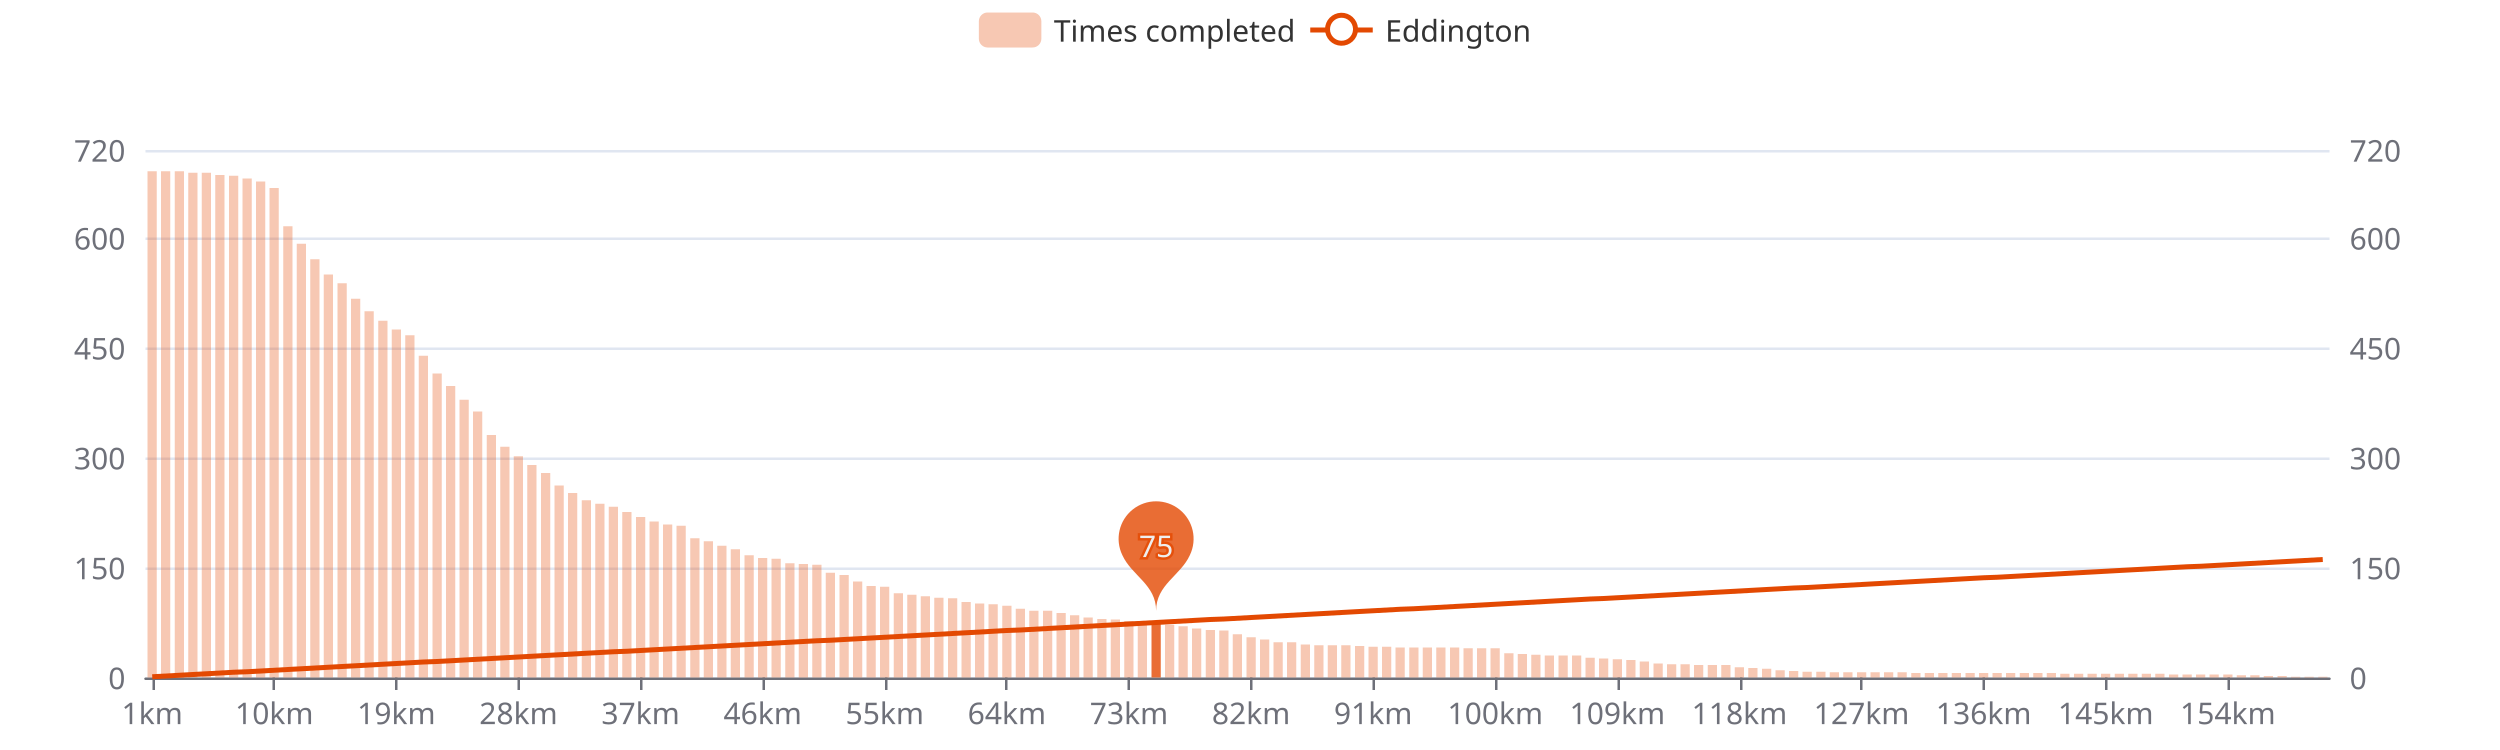
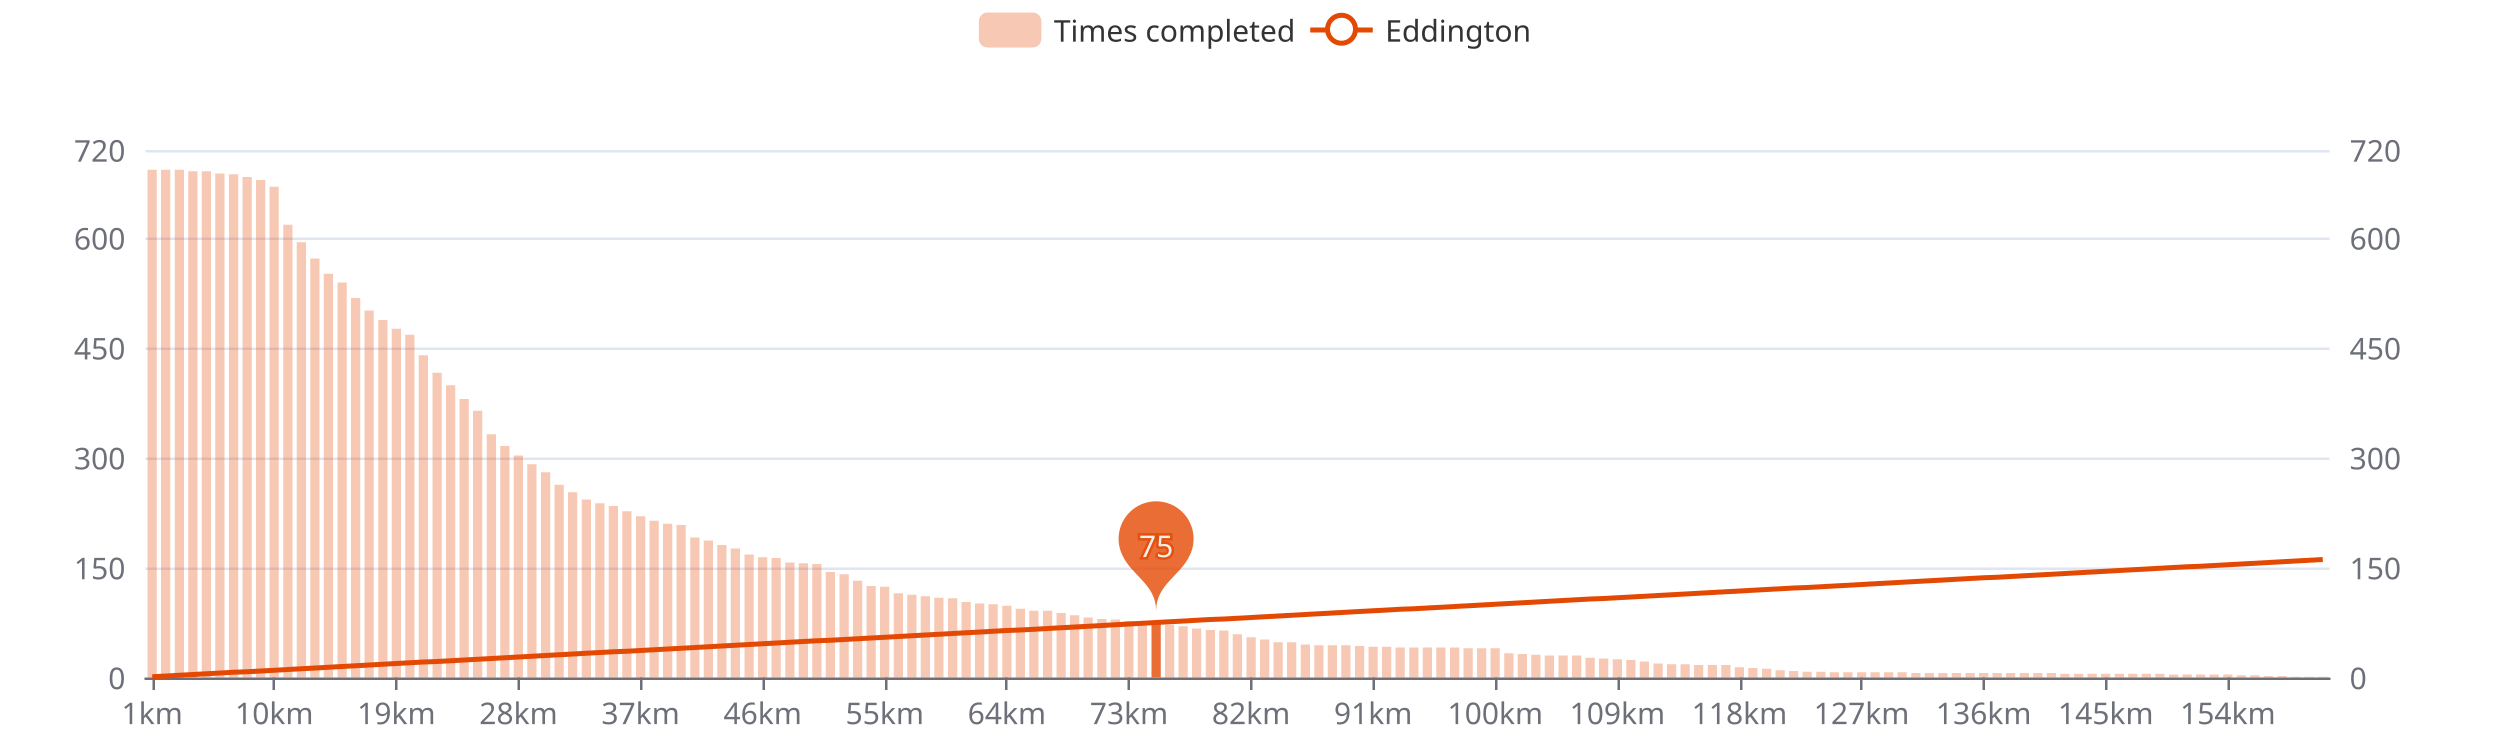
<svg xmlns="http://www.w3.org/2000/svg" width="1000" height="300" version="1.1" baseProfile="full" viewBox="0 0 1000 300">
  <rect width="1000" height="300" x="0" y="0" id="0" fill="#ffffff" />
  <path d="M58.2 271.5L931.8 271.5" fill="none" stroke="#E0E6F1" />
  <path d="M58.2 227.5L931.8 227.5" fill="none" stroke="#E0E6F1" />
  <path d="M58.2 183.5L931.8 183.5" fill="none" stroke="#E0E6F1" />
  <path d="M58.2 139.5L931.8 139.5" fill="none" stroke="#E0E6F1" />
  <path d="M58.2 95.5L931.8 95.5" fill="none" stroke="#E0E6F1" />
  <path d="M58.2 60.5L931.8 60.5" fill="none" stroke="#E0E6F1" />
  <path d="M58.2 271.5L931.8 271.5" fill="none" stroke="#6E7079" stroke-linecap="round" />
  <path d="M61.5 271L61.5 276" fill="none" stroke="#6E7079" />
  <path d="M109.5 271L109.5 276" fill="none" stroke="#6E7079" />
  <path d="M158.5 271L158.5 276" fill="none" stroke="#6E7079" />
  <path d="M207.5 271L207.5 276" fill="none" stroke="#6E7079" />
  <path d="M256.5 271L256.5 276" fill="none" stroke="#6E7079" />
  <path d="M305.5 271L305.5 276" fill="none" stroke="#6E7079" />
  <path d="M354.5 271L354.5 276" fill="none" stroke="#6E7079" />
  <path d="M402.5 271L402.5 276" fill="none" stroke="#6E7079" />
  <path d="M451.5 271L451.5 276" fill="none" stroke="#6E7079" />
  <path d="M500.5 271L500.5 276" fill="none" stroke="#6E7079" />
  <path d="M549.5 271L549.5 276" fill="none" stroke="#6E7079" />
  <path d="M598.5 271L598.5 276" fill="none" stroke="#6E7079" />
  <path d="M647.5 271L647.5 276" fill="none" stroke="#6E7079" />
  <path d="M696.5 271L696.5 276" fill="none" stroke="#6E7079" />
  <path d="M744.5 271L744.5 276" fill="none" stroke="#6E7079" />
  <path d="M793.5 271L793.5 276" fill="none" stroke="#6E7079" />
  <path d="M842.5 271L842.5 276" fill="none" stroke="#6E7079" />
  <path d="M891.5 271L891.5 276" fill="none" stroke="#6E7079" />
  <text dominant-baseline="central" text-anchor="end" style="font-size:12px;font-family:sans-serif;" transform="translate(50.16 271)" fill="#6E7079">0</text>
  <text dominant-baseline="central" text-anchor="end" style="font-size:12px;font-family:sans-serif;" transform="translate(50.16 227.0417)" fill="#6E7079">150</text>
  <text dominant-baseline="central" text-anchor="end" style="font-size:12px;font-family:sans-serif;" transform="translate(50.16 183.0833)" fill="#6E7079">300</text>
  <text dominant-baseline="central" text-anchor="end" style="font-size:12px;font-family:sans-serif;" transform="translate(50.16 139.125)" fill="#6E7079">450</text>
  <text dominant-baseline="central" text-anchor="end" style="font-size:12px;font-family:sans-serif;" transform="translate(50.16 95.1667)" fill="#6E7079">600</text>
  <text dominant-baseline="central" text-anchor="end" style="font-size:12px;font-family:sans-serif;" transform="translate(50.16 60)" fill="#6E7079">720</text>
  <text dominant-baseline="central" text-anchor="start" style="font-size:12px;font-family:sans-serif;" transform="translate(939.84 271)" fill="#6E7079">0</text>
  <text dominant-baseline="central" text-anchor="start" style="font-size:12px;font-family:sans-serif;" transform="translate(939.84 227.0417)" fill="#6E7079">150</text>
  <text dominant-baseline="central" text-anchor="start" style="font-size:12px;font-family:sans-serif;" transform="translate(939.84 183.0833)" fill="#6E7079">300</text>
  <text dominant-baseline="central" text-anchor="start" style="font-size:12px;font-family:sans-serif;" transform="translate(939.84 139.125)" fill="#6E7079">450</text>
  <text dominant-baseline="central" text-anchor="start" style="font-size:12px;font-family:sans-serif;" transform="translate(939.84 95.1667)" fill="#6E7079">600</text>
  <text dominant-baseline="central" text-anchor="start" style="font-size:12px;font-family:sans-serif;" transform="translate(939.84 60)" fill="#6E7079">720</text>
  <text dominant-baseline="central" text-anchor="middle" style="font-size:12px;font-family:sans-serif;" y="6" transform="translate(60.8733 279)" fill="#6E7079">1km</text>
  <text dominant-baseline="central" text-anchor="middle" style="font-size:12px;font-family:sans-serif;" y="6" transform="translate(109.7125 279)" fill="#6E7079">10km</text>
  <text dominant-baseline="central" text-anchor="middle" style="font-size:12px;font-family:sans-serif;" y="6" transform="translate(158.5518 279)" fill="#6E7079">19km</text>
  <text dominant-baseline="central" text-anchor="middle" style="font-size:12px;font-family:sans-serif;" y="6" transform="translate(207.3911 279)" fill="#6E7079">28km</text>
  <text dominant-baseline="central" text-anchor="middle" style="font-size:12px;font-family:sans-serif;" y="6" transform="translate(256.2303 279)" fill="#6E7079">37km</text>
  <text dominant-baseline="central" text-anchor="middle" style="font-size:12px;font-family:sans-serif;" y="6" transform="translate(305.0696 279)" fill="#6E7079">46km</text>
  <text dominant-baseline="central" text-anchor="middle" style="font-size:12px;font-family:sans-serif;" y="6" transform="translate(353.9088 279)" fill="#6E7079">55km</text>
  <text dominant-baseline="central" text-anchor="middle" style="font-size:12px;font-family:sans-serif;" y="6" transform="translate(402.7481 279)" fill="#6E7079">64km</text>
  <text dominant-baseline="central" text-anchor="middle" style="font-size:12px;font-family:sans-serif;" y="6" transform="translate(451.5873 279)" fill="#6E7079">73km</text>
  <text dominant-baseline="central" text-anchor="middle" style="font-size:12px;font-family:sans-serif;" y="6" transform="translate(500.4266 279)" fill="#6E7079">82km</text>
  <text dominant-baseline="central" text-anchor="middle" style="font-size:12px;font-family:sans-serif;" y="6" transform="translate(549.2658 279)" fill="#6E7079">91km</text>
  <text dominant-baseline="central" text-anchor="middle" style="font-size:12px;font-family:sans-serif;" y="6" transform="translate(598.1051 279)" fill="#6E7079">100km</text>
  <text dominant-baseline="central" text-anchor="middle" style="font-size:12px;font-family:sans-serif;" y="6" transform="translate(646.9443 279)" fill="#6E7079">109km</text>
  <text dominant-baseline="central" text-anchor="middle" style="font-size:12px;font-family:sans-serif;" y="6" transform="translate(695.7836 279)" fill="#6E7079">118km</text>
  <text dominant-baseline="central" text-anchor="middle" style="font-size:12px;font-family:sans-serif;" y="6" transform="translate(744.6229 279)" fill="#6E7079">127km</text>
  <text dominant-baseline="central" text-anchor="middle" style="font-size:12px;font-family:sans-serif;" y="6" transform="translate(793.4621 279)" fill="#6E7079">136km</text>
  <text dominant-baseline="central" text-anchor="middle" style="font-size:12px;font-family:sans-serif;" y="6" transform="translate(842.3014 279)" fill="#6E7079">145km</text>
  <text dominant-baseline="central" text-anchor="middle" style="font-size:12px;font-family:sans-serif;" y="6" transform="translate(891.1406 279)" fill="#6E7079">154km</text>
-   <path d="M59 271l3.7 0l0 -202.5l-3.7 0Z" fill="rgb(227,73,2)" fill-opacity="0.3" />
-   <path d="M64.4 271l3.7 0l0 -202.5l-3.7 0Z" fill="rgb(227,73,2)" fill-opacity="0.3" />
-   <path d="M69.9 271l3.7 0l0 -202.5l-3.7 0Z" fill="rgb(227,73,2)" fill-opacity="0.3" />
-   <path d="M75.3 271l3.7 0l0 -201.9l-3.7 0Z" fill="rgb(227,73,2)" fill-opacity="0.3" />
-   <path d="M80.7 271l3.7 0l0 -201.9l-3.7 0Z" fill="rgb(227,73,2)" fill-opacity="0.3" />
-   <path d="M86.1 271l3.7 0l0 -201l-3.7 0Z" fill="rgb(227,73,2)" fill-opacity="0.3" />
-   <path d="M91.6 271l3.7 0l0 -200.7l-3.7 0Z" fill="rgb(227,73,2)" fill-opacity="0.3" />
-   <path d="M97 271l3.7 0l0 -199.6l-3.7 0Z" fill="rgb(227,73,2)" fill-opacity="0.3" />
-   <path d="M102.4 271l3.7 0l0 -198.4l-3.7 0Z" fill="rgb(227,73,2)" fill-opacity="0.3" />
-   <path d="M107.8 271l3.7 0l0 -195.8l-3.7 0Z" fill="rgb(227,73,2)" fill-opacity="0.3" />
-   <path d="M113.3 271l3.7 0l0 -180.5l-3.7 0Z" fill="rgb(227,73,2)" fill-opacity="0.3" />
-   <path d="M118.7 271l3.7 0l0 -173.5l-3.7 0Z" fill="rgb(227,73,2)" fill-opacity="0.3" />
-   <path d="M124.1 271l3.7 0l0 -167.3l-3.7 0Z" fill="rgb(227,73,2)" fill-opacity="0.3" />
-   <path d="M129.5 271l3.7 0l0 -161.2l-3.7 0Z" fill="rgb(227,73,2)" fill-opacity="0.3" />
-   <path d="M135 271l3.7 0l0 -157.7l-3.7 0Z" fill="rgb(227,73,2)" fill-opacity="0.3" />
-   <path d="M140.4 271l3.7 0l0 -151.5l-3.7 0Z" fill="rgb(227,73,2)" fill-opacity="0.3" />
-   <path d="M145.8 271l3.7 0l0 -146.5l-3.7 0Z" fill="rgb(227,73,2)" fill-opacity="0.3" />
-   <path d="M151.3 271l3.7 0l0 -142.7l-3.7 0Z" fill="rgb(227,73,2)" fill-opacity="0.3" />
-   <path d="M156.7 271l3.7 0l0 -139.2l-3.7 0Z" fill="rgb(227,73,2)" fill-opacity="0.3" />
-   <path d="M162.1 271l3.7 0l0 -136.9l-3.7 0Z" fill="rgb(227,73,2)" fill-opacity="0.3" />
-   <path d="M167.5 271l3.7 0l0 -128.7l-3.7 0Z" fill="rgb(227,73,2)" fill-opacity="0.3" />
-   <path d="M173 271l3.7 0l0 -121.6l-3.7 0Z" fill="rgb(227,73,2)" fill-opacity="0.3" />
-   <path d="M178.4 271l3.7 0l0 -116.6l-3.7 0Z" fill="rgb(227,73,2)" fill-opacity="0.3" />
-   <path d="M183.8 271l3.7 0l0 -111.1l-3.7 0Z" fill="rgb(227,73,2)" fill-opacity="0.3" />
-   <path d="M189.2 271l3.7 0l0 -106.4l-3.7 0Z" fill="rgb(227,73,2)" fill-opacity="0.3" />
-   <path d="M194.7 271l3.7 0l0 -97l-3.7 0Z" fill="rgb(227,73,2)" fill-opacity="0.3" />
-   <path d="M200.1 271l3.7 0l0 -92.3l-3.7 0Z" fill="rgb(227,73,2)" fill-opacity="0.3" />
-   <path d="M205.5 271l3.7 0l0 -88.5l-3.7 0Z" fill="rgb(227,73,2)" fill-opacity="0.3" />
-   <path d="M210.9 271l3.7 0l0 -85l-3.7 0Z" fill="rgb(227,73,2)" fill-opacity="0.3" />
-   <path d="M216.4 271l3.7 0l0 -81.8l-3.7 0Z" fill="rgb(227,73,2)" fill-opacity="0.3" />
-   <path d="M221.8 271l3.7 0l0 -76.8l-3.7 0Z" fill="rgb(227,73,2)" fill-opacity="0.3" />
-   <path d="M227.2 271l3.7 0l0 -73.8l-3.7 0Z" fill="rgb(227,73,2)" fill-opacity="0.3" />
-   <path d="M232.7 271l3.7 0l0 -70.9l-3.7 0Z" fill="rgb(227,73,2)" fill-opacity="0.3" />
-   <path d="M238.1 271l3.7 0l0 -69.5l-3.7 0Z" fill="rgb(227,73,2)" fill-opacity="0.3" />
-   <path d="M243.5 271l3.7 0l0 -68.3l-3.7 0Z" fill="rgb(227,73,2)" fill-opacity="0.3" />
-   <path d="M248.9 271l3.7 0l0 -66.2l-3.7 0Z" fill="rgb(227,73,2)" fill-opacity="0.3" />
-   <path d="M254.4 271l3.7 0l0 -64.2l-3.7 0Z" fill="rgb(227,73,2)" fill-opacity="0.3" />
-   <path d="M259.8 271l3.7 0l0 -62.4l-3.7 0Z" fill="rgb(227,73,2)" fill-opacity="0.3" />
-   <path d="M265.2 271l3.7 0l0 -61.2l-3.7 0Z" fill="rgb(227,73,2)" fill-opacity="0.3" />
-   <path d="M270.6 271l3.7 0l0 -60.7l-3.7 0Z" fill="rgb(227,73,2)" fill-opacity="0.3" />
-   <path d="M276.1 271l3.7 0l0 -55.7l-3.7 0Z" fill="rgb(227,73,2)" fill-opacity="0.3" />
-   <path d="M281.5 271l3.7 0l0 -54.5l-3.7 0Z" fill="rgb(227,73,2)" fill-opacity="0.3" />
-   <path d="M286.9 271l3.7 0l0 -52.7l-3.7 0Z" fill="rgb(227,73,2)" fill-opacity="0.3" />
-   <path d="M292.3 271l3.7 0l0 -51.3l-3.7 0Z" fill="rgb(227,73,2)" fill-opacity="0.3" />
-   <path d="M297.8 271l3.7 0l0 -48.9l-3.7 0Z" fill="rgb(227,73,2)" fill-opacity="0.3" />
-   <path d="M303.2 271l3.7 0l0 -47.8l-3.7 0Z" fill="rgb(227,73,2)" fill-opacity="0.3" />
-   <path d="M308.6 271l3.7 0l0 -47.5l-3.7 0Z" fill="rgb(227,73,2)" fill-opacity="0.3" />
-   <path d="M314.1 271l3.7 0l0 -45.7l-3.7 0Z" fill="rgb(227,73,2)" fill-opacity="0.3" />
-   <path d="M319.5 271l3.7 0l0 -45.4l-3.7 0Z" fill="rgb(227,73,2)" fill-opacity="0.3" />
-   <path d="M324.9 271l3.7 0l0 -45.1l-3.7 0Z" fill="rgb(227,73,2)" fill-opacity="0.3" />
-   <path d="M330.3 271l3.7 0l0 -41.9l-3.7 0Z" fill="rgb(227,73,2)" fill-opacity="0.3" />
-   <path d="M335.8 271l3.7 0l0 -41l-3.7 0Z" fill="rgb(227,73,2)" fill-opacity="0.3" />
-   <path d="M341.2 271l3.7 0l0 -38.4l-3.7 0Z" fill="rgb(227,73,2)" fill-opacity="0.3" />
+   <path d="M59 271l3.7 0l0 -203.1l-3.7 0Z" fill="rgb(227,73,2)" fill-opacity="0.3" />
+   <path d="M64.4 271l3.7 0l0 -203.1l-3.7 0Z" fill="rgb(227,73,2)" fill-opacity="0.3" />
+   <path d="M69.9 271l3.7 0l0 -203.1l-3.7 0Z" fill="rgb(227,73,2)" fill-opacity="0.3" />
+   <path d="M75.3 271l3.7 0l0 -202.5l-3.7 0Z" fill="rgb(227,73,2)" fill-opacity="0.3" />
+   <path d="M80.7 271l3.7 0l0 -202.5l-3.7 0Z" fill="rgb(227,73,2)" fill-opacity="0.3" />
+   <path d="M86.1 271l3.7 0l0 -201.6l-3.7 0Z" fill="rgb(227,73,2)" fill-opacity="0.3" />
+   <path d="M91.6 271l3.7 0l0 -201.3l-3.7 0Z" fill="rgb(227,73,2)" fill-opacity="0.3" />
+   <path d="M97 271l3.7 0l0 -200.2l-3.7 0Z" fill="rgb(227,73,2)" fill-opacity="0.3" />
+   <path d="M102.4 271l3.7 0l0 -199l-3.7 0Z" fill="rgb(227,73,2)" fill-opacity="0.3" />
+   <path d="M107.8 271l3.7 0l0 -196.3l-3.7 0Z" fill="rgb(227,73,2)" fill-opacity="0.3" />
+   <path d="M113.3 271l3.7 0l0 -181.1l-3.7 0Z" fill="rgb(227,73,2)" fill-opacity="0.3" />
+   <path d="M118.7 271l3.7 0l0 -174.1l-3.7 0Z" fill="rgb(227,73,2)" fill-opacity="0.3" />
+   <path d="M124.1 271l3.7 0l0 -167.6l-3.7 0Z" fill="rgb(227,73,2)" fill-opacity="0.3" />
+   <path d="M129.5 271l3.7 0l0 -161.5l-3.7 0Z" fill="rgb(227,73,2)" fill-opacity="0.3" />
+   <path d="M135 271l3.7 0l0 -158l-3.7 0Z" fill="rgb(227,73,2)" fill-opacity="0.3" />
+   <path d="M140.4 271l3.7 0l0 -151.8l-3.7 0Z" fill="rgb(227,73,2)" fill-opacity="0.3" />
+   <path d="M145.8 271l3.7 0l0 -146.8l-3.7 0Z" fill="rgb(227,73,2)" fill-opacity="0.3" />
+   <path d="M151.3 271l3.7 0l0 -143l-3.7 0Z" fill="rgb(227,73,2)" fill-opacity="0.3" />
+   <path d="M156.7 271l3.7 0l0 -139.5l-3.7 0Z" fill="rgb(227,73,2)" fill-opacity="0.3" />
+   <path d="M162.1 271l3.7 0l0 -137.1l-3.7 0Z" fill="rgb(227,73,2)" fill-opacity="0.3" />
+   <path d="M167.5 271l3.7 0l0 -128.9l-3.7 0Z" fill="rgb(227,73,2)" fill-opacity="0.3" />
+   <path d="M173 271l3.7 0l0 -121.9l-3.7 0Z" fill="rgb(227,73,2)" fill-opacity="0.3" />
+   <path d="M178.4 271l3.7 0l0 -116.9l-3.7 0Z" fill="rgb(227,73,2)" fill-opacity="0.3" />
+   <path d="M183.8 271l3.7 0l0 -111.4l-3.7 0Z" fill="rgb(227,73,2)" fill-opacity="0.3" />
+   <path d="M189.2 271l3.7 0l0 -106.7l-3.7 0Z" fill="rgb(227,73,2)" fill-opacity="0.3" />
+   <path d="M194.7 271l3.7 0l0 -97.3l-3.7 0Z" fill="rgb(227,73,2)" fill-opacity="0.3" />
+   <path d="M200.1 271l3.7 0l0 -92.6l-3.7 0Z" fill="rgb(227,73,2)" fill-opacity="0.3" />
+   <path d="M205.5 271l3.7 0l0 -88.8l-3.7 0Z" fill="rgb(227,73,2)" fill-opacity="0.3" />
+   <path d="M210.9 271l3.7 0l0 -85.3l-3.7 0Z" fill="rgb(227,73,2)" fill-opacity="0.3" />
+   <path d="M216.4 271l3.7 0l0 -82.1l-3.7 0Z" fill="rgb(227,73,2)" fill-opacity="0.3" />
+   <path d="M221.8 271l3.7 0l0 -77.1l-3.7 0Z" fill="rgb(227,73,2)" fill-opacity="0.3" />
+   <path d="M227.2 271l3.7 0l0 -74.1l-3.7 0Z" fill="rgb(227,73,2)" fill-opacity="0.3" />
+   <path d="M232.7 271l3.7 0l0 -71.2l-3.7 0Z" fill="rgb(227,73,2)" fill-opacity="0.3" />
+   <path d="M238.1 271l3.7 0l0 -69.7l-3.7 0Z" fill="rgb(227,73,2)" fill-opacity="0.3" />
+   <path d="M243.5 271l3.7 0l0 -68.6l-3.7 0Z" fill="rgb(227,73,2)" fill-opacity="0.3" />
+   <path d="M248.9 271l3.7 0l0 -66.5l-3.7 0Z" fill="rgb(227,73,2)" fill-opacity="0.3" />
+   <path d="M254.4 271l3.7 0l0 -64.5l-3.7 0Z" fill="rgb(227,73,2)" fill-opacity="0.3" />
+   <path d="M259.8 271l3.7 0l0 -62.7l-3.7 0Z" fill="rgb(227,73,2)" fill-opacity="0.3" />
+   <path d="M265.2 271l3.7 0l0 -61.5l-3.7 0Z" fill="rgb(227,73,2)" fill-opacity="0.3" />
+   <path d="M270.6 271l3.7 0l0 -61l-3.7 0Z" fill="rgb(227,73,2)" fill-opacity="0.3" />
+   <path d="M276.1 271l3.7 0l0 -56l-3.7 0Z" fill="rgb(227,73,2)" fill-opacity="0.3" />
+   <path d="M281.5 271l3.7 0l0 -54.8l-3.7 0Z" fill="rgb(227,73,2)" fill-opacity="0.3" />
+   <path d="M286.9 271l3.7 0l0 -53l-3.7 0Z" fill="rgb(227,73,2)" fill-opacity="0.3" />
+   <path d="M292.3 271l3.7 0l0 -51.6l-3.7 0Z" fill="rgb(227,73,2)" fill-opacity="0.3" />
+   <path d="M297.8 271l3.7 0l0 -49.2l-3.7 0Z" fill="rgb(227,73,2)" fill-opacity="0.3" />
+   <path d="M303.2 271l3.7 0l0 -48.1l-3.7 0Z" fill="rgb(227,73,2)" fill-opacity="0.3" />
+   <path d="M308.6 271l3.7 0l0 -47.8l-3.7 0Z" fill="rgb(227,73,2)" fill-opacity="0.3" />
+   <path d="M314.1 271l3.7 0l0 -46l-3.7 0Z" fill="rgb(227,73,2)" fill-opacity="0.3" />
+   <path d="M319.5 271l3.7 0l0 -45.7l-3.7 0Z" fill="rgb(227,73,2)" fill-opacity="0.3" />
+   <path d="M324.9 271l3.7 0l0 -45.4l-3.7 0Z" fill="rgb(227,73,2)" fill-opacity="0.3" />
+   <path d="M330.3 271l3.7 0l0 -42.2l-3.7 0Z" fill="rgb(227,73,2)" fill-opacity="0.3" />
+   <path d="M335.8 271l3.7 0l0 -41.3l-3.7 0Z" fill="rgb(227,73,2)" fill-opacity="0.3" />
+   <path d="M341.2 271l3.7 0l0 -38.7l-3.7 0Z" fill="rgb(227,73,2)" fill-opacity="0.3" />
  <path d="M346.6 271l3.7 0l0 -36.6l-3.7 0Z" fill="rgb(227,73,2)" fill-opacity="0.3" />
  <path d="M352 271l3.7 0l0 -36.3l-3.7 0Z" fill="rgb(227,73,2)" fill-opacity="0.3" />
  <path d="M357.5 271l3.7 0l0 -33.7l-3.7 0Z" fill="rgb(227,73,2)" fill-opacity="0.3" />
  <path d="M362.9 271l3.7 0l0 -33.1l-3.7 0Z" fill="rgb(227,73,2)" fill-opacity="0.3" />
  <path d="M368.3 271l3.7 0l0 -32.5l-3.7 0Z" fill="rgb(227,73,2)" fill-opacity="0.3" />
  <path d="M373.7 271l3.7 0l0 -31.9l-3.7 0Z" fill="rgb(227,73,2)" fill-opacity="0.3" />
  <path d="M379.2 271l3.7 0l0 -31.7l-3.7 0Z" fill="rgb(227,73,2)" fill-opacity="0.3" />
  <path d="M384.6 271l3.7 0l0 -30.2l-3.7 0Z" fill="rgb(227,73,2)" fill-opacity="0.3" />
  <path d="M390 271l3.7 0l0 -29.6l-3.7 0Z" fill="rgb(227,73,2)" fill-opacity="0.3" />
  <path d="M395.4 271l3.7 0l0 -29.3l-3.7 0Z" fill="rgb(227,73,2)" fill-opacity="0.3" />
  <path d="M400.9 271l3.7 0l0 -28.7l-3.7 0Z" fill="rgb(227,73,2)" fill-opacity="0.3" />
  <path d="M406.3 271l3.7 0l0 -27.5l-3.7 0Z" fill="rgb(227,73,2)" fill-opacity="0.3" />
  <path d="M411.7 271l3.7 0l0 -26.7l-3.7 0Z" fill="rgb(227,73,2)" fill-opacity="0.3" />
  <path d="M417.2 271l3.7 0l0 -26.7l-3.7 0Z" fill="rgb(227,73,2)" fill-opacity="0.3" />
  <path d="M422.6 271l3.7 0l0 -25.8l-3.7 0Z" fill="rgb(227,73,2)" fill-opacity="0.3" />
  <path d="M428 271l3.7 0l0 -24.9l-3.7 0Z" fill="rgb(227,73,2)" fill-opacity="0.3" />
  <path d="M433.4 271l3.7 0l0 -24l-3.7 0Z" fill="rgb(227,73,2)" fill-opacity="0.3" />
  <path d="M438.9 271l3.7 0l0 -23.4l-3.7 0Z" fill="rgb(227,73,2)" fill-opacity="0.3" />
  <path d="M444.3 271l3.7 0l0 -23.2l-3.7 0Z" fill="rgb(227,73,2)" fill-opacity="0.3" />
  <path d="M449.7 271l3.7 0l0 -22.6l-3.7 0Z" fill="rgb(227,73,2)" fill-opacity="0.3" />
  <path d="M455.1 271l3.7 0l0 -22.3l-3.7 0Z" fill="rgb(227,73,2)" fill-opacity="0.3" />
  <path d="M460.6 271l3.7 0l0 -22l-3.7 0Z" fill="rgb(227,73,2)" fill-opacity="0.8" />
  <path d="M466 271l3.7 0l0 -21.1l-3.7 0Z" fill="rgb(227,73,2)" fill-opacity="0.3" />
  <path d="M471.4 271l3.7 0l0 -20.5l-3.7 0Z" fill="rgb(227,73,2)" fill-opacity="0.3" />
  <path d="M476.8 271l3.7 0l0 -19.6l-3.7 0Z" fill="rgb(227,73,2)" fill-opacity="0.3" />
  <path d="M482.3 271l3.7 0l0 -19l-3.7 0Z" fill="rgb(227,73,2)" fill-opacity="0.3" />
  <path d="M487.7 271l3.7 0l0 -18.8l-3.7 0Z" fill="rgb(227,73,2)" fill-opacity="0.3" />
  <path d="M493.1 271l3.7 0l0 -17.3l-3.7 0Z" fill="rgb(227,73,2)" fill-opacity="0.3" />
  <path d="M498.6 271l3.7 0l0 -16.1l-3.7 0Z" fill="rgb(227,73,2)" fill-opacity="0.3" />
  <path d="M504 271l3.7 0l0 -15.2l-3.7 0Z" fill="rgb(227,73,2)" fill-opacity="0.3" />
  <path d="M509.4 271l3.7 0l0 -14.1l-3.7 0Z" fill="rgb(227,73,2)" fill-opacity="0.3" />
  <path d="M514.8 271l3.7 0l0 -14.1l-3.7 0Z" fill="rgb(227,73,2)" fill-opacity="0.3" />
  <path d="M520.3 271l3.7 0l0 -13.2l-3.7 0Z" fill="rgb(227,73,2)" fill-opacity="0.3" />
  <path d="M525.7 271l3.7 0l0 -12.9l-3.7 0Z" fill="rgb(227,73,2)" fill-opacity="0.3" />
  <path d="M531.1 271l3.7 0l0 -12.9l-3.7 0Z" fill="rgb(227,73,2)" fill-opacity="0.3" />
  <path d="M536.5 271l3.7 0l0 -12.9l-3.7 0Z" fill="rgb(227,73,2)" fill-opacity="0.3" />
  <path d="M542 271l3.7 0l0 -12.6l-3.7 0Z" fill="rgb(227,73,2)" fill-opacity="0.3" />
  <path d="M547.4 271l3.7 0l0 -12.3l-3.7 0Z" fill="rgb(227,73,2)" fill-opacity="0.3" />
  <path d="M552.8 271l3.7 0l0 -12.3l-3.7 0Z" fill="rgb(227,73,2)" fill-opacity="0.3" />
  <path d="M558.2 271l3.7 0l0 -12l-3.7 0Z" fill="rgb(227,73,2)" fill-opacity="0.3" />
  <path d="M563.7 271l3.7 0l0 -12l-3.7 0Z" fill="rgb(227,73,2)" fill-opacity="0.3" />
  <path d="M569.1 271l3.7 0l0 -12l-3.7 0Z" fill="rgb(227,73,2)" fill-opacity="0.3" />
  <path d="M574.5 271l3.7 0l0 -12l-3.7 0Z" fill="rgb(227,73,2)" fill-opacity="0.3" />
  <path d="M580 271l3.7 0l0 -12l-3.7 0Z" fill="rgb(227,73,2)" fill-opacity="0.3" />
  <path d="M585.4 271l3.7 0l0 -11.7l-3.7 0Z" fill="rgb(227,73,2)" fill-opacity="0.3" />
  <path d="M590.8 271l3.7 0l0 -11.7l-3.7 0Z" fill="rgb(227,73,2)" fill-opacity="0.3" />
  <path d="M596.2 271l3.7 0l0 -11.7l-3.7 0Z" fill="rgb(227,73,2)" fill-opacity="0.3" />
  <path d="M601.7 271l3.7 0l0 -9.7l-3.7 0Z" fill="rgb(227,73,2)" fill-opacity="0.3" />
  <path d="M607.1 271l3.7 0l0 -9.4l-3.7 0Z" fill="rgb(227,73,2)" fill-opacity="0.3" />
  <path d="M612.5 271l3.7 0l0 -9.1l-3.7 0Z" fill="rgb(227,73,2)" fill-opacity="0.3" />
  <path d="M617.9 271l3.7 0l0 -8.8l-3.7 0Z" fill="rgb(227,73,2)" fill-opacity="0.3" />
  <path d="M623.4 271l3.7 0l0 -8.8l-3.7 0Z" fill="rgb(227,73,2)" fill-opacity="0.3" />
  <path d="M628.8 271l3.7 0l0 -8.8l-3.7 0Z" fill="rgb(227,73,2)" fill-opacity="0.3" />
  <path d="M634.2 271l3.7 0l0 -7.9l-3.7 0Z" fill="rgb(227,73,2)" fill-opacity="0.3" />
  <path d="M639.6 271l3.7 0l0 -7.6l-3.7 0Z" fill="rgb(227,73,2)" fill-opacity="0.3" />
  <path d="M645.1 271l3.7 0l0 -7.3l-3.7 0Z" fill="rgb(227,73,2)" fill-opacity="0.3" />
  <path d="M650.5 271l3.7 0l0 -7l-3.7 0Z" fill="rgb(227,73,2)" fill-opacity="0.3" />
  <path d="M655.9 271l3.7 0l0 -6.4l-3.7 0Z" fill="rgb(227,73,2)" fill-opacity="0.3" />
  <path d="M661.4 271l3.7 0l0 -5.6l-3.7 0Z" fill="rgb(227,73,2)" fill-opacity="0.3" />
  <path d="M666.8 271l3.7 0l0 -5.3l-3.7 0Z" fill="rgb(227,73,2)" fill-opacity="0.3" />
  <path d="M672.2 271l3.7 0l0 -5.3l-3.7 0Z" fill="rgb(227,73,2)" fill-opacity="0.3" />
  <path d="M677.6 271l3.7 0l0 -5l-3.7 0Z" fill="rgb(227,73,2)" fill-opacity="0.3" />
  <path d="M683.1 271l3.7 0l0 -5l-3.7 0Z" fill="rgb(227,73,2)" fill-opacity="0.3" />
  <path d="M688.5 271l3.7 0l0 -5l-3.7 0Z" fill="rgb(227,73,2)" fill-opacity="0.3" />
  <path d="M693.9 271l3.7 0l0 -4.1l-3.7 0Z" fill="rgb(227,73,2)" fill-opacity="0.3" />
  <path d="M699.3 271l3.7 0l0 -3.8l-3.7 0Z" fill="rgb(227,73,2)" fill-opacity="0.3" />
  <path d="M704.8 271l3.7 0l0 -3.5l-3.7 0Z" fill="rgb(227,73,2)" fill-opacity="0.3" />
  <path d="M710.2 271l3.7 0l0 -2.9l-3.7 0Z" fill="rgb(227,73,2)" fill-opacity="0.3" />
  <path d="M715.6 271l3.7 0l0 -2.6l-3.7 0Z" fill="rgb(227,73,2)" fill-opacity="0.3" />
  <path d="M721 271l3.7 0l0 -2.3l-3.7 0Z" fill="rgb(227,73,2)" fill-opacity="0.3" />
  <path d="M726.5 271l3.7 0l0 -2.3l-3.7 0Z" fill="rgb(227,73,2)" fill-opacity="0.3" />
  <path d="M731.9 271l3.7 0l0 -2.1l-3.7 0Z" fill="rgb(227,73,2)" fill-opacity="0.3" />
  <path d="M737.3 271l3.7 0l0 -2.1l-3.7 0Z" fill="rgb(227,73,2)" fill-opacity="0.3" />
  <path d="M742.8 271l3.7 0l0 -2.1l-3.7 0Z" fill="rgb(227,73,2)" fill-opacity="0.3" />
  <path d="M748.2 271l3.7 0l0 -2.1l-3.7 0Z" fill="rgb(227,73,2)" fill-opacity="0.3" />
  <path d="M753.6 271l3.7 0l0 -2.1l-3.7 0Z" fill="rgb(227,73,2)" fill-opacity="0.3" />
  <path d="M759 271l3.7 0l0 -2.1l-3.7 0Z" fill="rgb(227,73,2)" fill-opacity="0.3" />
  <path d="M764.5 271l3.7 0l0 -1.8l-3.7 0Z" fill="rgb(227,73,2)" fill-opacity="0.3" />
  <path d="M769.9 271l3.7 0l0 -1.8l-3.7 0Z" fill="rgb(227,73,2)" fill-opacity="0.3" />
  <path d="M775.3 271l3.7 0l0 -1.8l-3.7 0Z" fill="rgb(227,73,2)" fill-opacity="0.3" />
  <path d="M780.7 271l3.7 0l0 -1.8l-3.7 0Z" fill="rgb(227,73,2)" fill-opacity="0.3" />
  <path d="M786.2 271l3.7 0l0 -1.8l-3.7 0Z" fill="rgb(227,73,2)" fill-opacity="0.3" />
  <path d="M791.6 271l3.7 0l0 -1.8l-3.7 0Z" fill="rgb(227,73,2)" fill-opacity="0.3" />
  <path d="M797 271l3.7 0l0 -1.8l-3.7 0Z" fill="rgb(227,73,2)" fill-opacity="0.3" />
  <path d="M802.4 271l3.7 0l0 -1.8l-3.7 0Z" fill="rgb(227,73,2)" fill-opacity="0.3" />
  <path d="M807.9 271l3.7 0l0 -1.8l-3.7 0Z" fill="rgb(227,73,2)" fill-opacity="0.3" />
  <path d="M813.3 271l3.7 0l0 -1.8l-3.7 0Z" fill="rgb(227,73,2)" fill-opacity="0.3" />
  <path d="M818.7 271l3.7 0l0 -1.8l-3.7 0Z" fill="rgb(227,73,2)" fill-opacity="0.3" />
  <path d="M824.1 271l3.7 0l0 -1.5l-3.7 0Z" fill="rgb(227,73,2)" fill-opacity="0.3" />
  <path d="M829.6 271l3.7 0l0 -1.5l-3.7 0Z" fill="rgb(227,73,2)" fill-opacity="0.3" />
  <path d="M835 271l3.7 0l0 -1.5l-3.7 0Z" fill="rgb(227,73,2)" fill-opacity="0.3" />
  <path d="M840.4 271l3.7 0l0 -1.5l-3.7 0Z" fill="rgb(227,73,2)" fill-opacity="0.3" />
  <path d="M845.9 271l3.7 0l0 -1.5l-3.7 0Z" fill="rgb(227,73,2)" fill-opacity="0.3" />
  <path d="M851.3 271l3.7 0l0 -1.5l-3.7 0Z" fill="rgb(227,73,2)" fill-opacity="0.3" />
  <path d="M856.7 271l3.7 0l0 -1.5l-3.7 0Z" fill="rgb(227,73,2)" fill-opacity="0.3" />
  <path d="M862.1 271l3.7 0l0 -1.5l-3.7 0Z" fill="rgb(227,73,2)" fill-opacity="0.3" />
  <path d="M867.6 271l3.7 0l0 -1.2l-3.7 0Z" fill="rgb(227,73,2)" fill-opacity="0.3" />
  <path d="M873 271l3.7 0l0 -1.2l-3.7 0Z" fill="rgb(227,73,2)" fill-opacity="0.3" />
  <path d="M878.4 271l3.7 0l0 -1.2l-3.7 0Z" fill="rgb(227,73,2)" fill-opacity="0.3" />
  <path d="M883.8 271l3.7 0l0 -1.2l-3.7 0Z" fill="rgb(227,73,2)" fill-opacity="0.3" />
  <path d="M889.3 271l3.7 0l0 -1.2l-3.7 0Z" fill="rgb(227,73,2)" fill-opacity="0.3" />
  <path d="M894.7 271l3.7 0l0 -0.9l-3.7 0Z" fill="rgb(227,73,2)" fill-opacity="0.3" />
  <path d="M900.1 271l3.7 0l0 -0.9l-3.7 0Z" fill="rgb(227,73,2)" fill-opacity="0.3" />
  <path d="M905.5 271l3.7 0l0 -0.6l-3.7 0Z" fill="rgb(227,73,2)" fill-opacity="0.3" />
  <path d="M911 271l3.7 0l0 -0.6l-3.7 0Z" fill="rgb(227,73,2)" fill-opacity="0.3" />
  <path d="M916.4 271l3.7 0l0 -0.3l-3.7 0Z" fill="rgb(227,73,2)" fill-opacity="0.3" />
  <path d="M921.8 271l3.7 0l0 -0.3l-3.7 0Z" fill="rgb(227,73,2)" fill-opacity="0.3" />
  <path d="M927.3 271l3.7 0l0 -0.3l-3.7 0Z" fill="rgb(227,73,2)" fill-opacity="0.3" />
  <path d="M-5 -5l226.9 0l0 24l-226.9 0Z" transform="translate(391.54 5)" fill="rgb(0,0,0)" fill-opacity="0" stroke="#ccc" stroke-width="0" />
  <path d="M3.5 0L21.5 0A3.5 3.5 0 0 1 25 3.5L25 10.5A3.5 3.5 0 0 1 21.5 14L3.5 14A3.5 3.5 0 0 1 0 10.5L0 3.5A3.5 3.5 0 0 1 3.5 0" transform="translate(391.54 5)" fill="rgb(227,73,2)" fill-opacity="0.3" />
  <text dominant-baseline="central" text-anchor="start" style="font-size:12px;font-family:sans-serif;" xml:space="preserve" x="30" y="7" transform="translate(391.54 5)" fill="#333">Times completed</text>
  <path d="M0 7L25 7" transform="translate(524.1 5)" fill="#000" stroke="#E34902" stroke-width="2" stroke-linecap="butt" stroke-miterlimit="10" />
  <path d="M18.1 7A5.6 5.6 0 1 1 18.1 6.4A5.6 5.6 0 0 1 18.1 7" transform="translate(524.1 5)" fill="#fff" stroke="#E34902" stroke-width="2" stroke-linecap="butt" stroke-miterlimit="10" />
  <text dominant-baseline="central" text-anchor="start" style="font-size:12px;font-family:sans-serif;" x="30" y="7" transform="translate(524.1 5)" fill="#333">Eddington</text>
  <path d="M-0.54 -0.89A0.6 0.6 0 1 1 0.54 -0.89C0.39 -0.56 0 -0.42 0 0C0 -0.42 -0.39 -0.56 -0.54 -0.89Z" transform="matrix(25,0,0,25,462.4405,244.3139)" fill="rgb(227,73,2)" fill-opacity="0.8" />
  <text dominant-baseline="central" text-anchor="middle" style="font-size:12px;font-family:sans-serif;" transform="translate(462.4405 218.171)" fill="#eee" stroke="rgb(227,73,2)" stroke-width="2" paint-order="stroke" stroke-opacity="0.8" stroke-miterlimit="2">75</text>
  <g clip-path="url(#zr0-c0)">
    <path d="M60.9 270.7L66.3 270.4L71.7 270.1L77.2 269.8L82.6 269.5L88 269.2L93.4 268.9L98.9 268.7L104.3 268.4L109.7 268.1L115.1 267.8L120.6 267.5L126 267.2L131.4 266.9L136.8 266.6L142.3 266.3L147.7 266L153.1 265.7L158.6 265.4L164 265.1L169.4 264.8L174.8 264.6L180.3 264.3L185.7 264L191.1 263.7L196.5 263.4L202 263.1L207.4 262.8L212.8 262.5L218.2 262.2L223.7 261.9L229.1 261.6L234.5 261.3L240 261L245.4 260.7L250.8 260.5L256.2 260.2L261.7 259.9L267.1 259.6L272.5 259.3L277.9 259L283.4 258.7L288.8 258.4L294.2 258.1L299.6 257.8L305.1 257.5L310.5 257.2L315.9 256.9L321.3 256.6L326.8 256.3L332.2 256.1L337.6 255.8L343.1 255.5L348.5 255.2L353.9 254.9L359.3 254.6L364.8 254.3L370.2 254L375.6 253.7L381 253.4L386.5 253.1L391.9 252.8L397.3 252.5L402.7 252.2L408.2 252L413.6 251.7L419 251.4L424.5 251.1L429.9 250.8L435.3 250.5L440.7 250.2L446.2 249.9L451.6 249.6L457 249.3L462.4 249L467.9 248.7L473.3 248.4L478.7 248.1L484.1 247.8L489.6 247.6L495 247.3L500.4 247L505.9 246.7L511.3 246.4L516.7 246.1L522.1 245.8L527.6 245.5L533 245.2L538.4 244.9L543.8 244.6L549.3 244.3L554.7 244L560.1 243.7L565.5 243.5L571 243.2L576.4 242.9L581.8 242.6L587.3 242.3L592.7 242L598.1 241.7L603.5 241.4L609 241.1L614.4 240.8L619.8 240.5L625.2 240.2L630.7 239.9L636.1 239.6L641.5 239.4L646.9 239.1L652.4 238.8L657.8 238.5L663.2 238.2L668.7 237.9L674.1 237.6L679.5 237.3L684.9 237L690.4 236.7L695.8 236.4L701.2 236.1L706.6 235.8L712.1 235.5L717.5 235.2L722.9 235L728.3 234.7L733.8 234.4L739.2 234.1L744.6 233.8L750 233.5L755.5 233.2L760.9 232.9L766.3 232.6L771.8 232.3L777.2 232L782.6 231.7L788 231.4L793.5 231.1L798.9 230.9L804.3 230.6L809.7 230.3L815.2 230L820.6 229.7L826 229.4L831.4 229.1L836.9 228.8L842.3 228.5L847.7 228.2L853.2 227.9L858.6 227.6L864 227.3L869.4 227L874.9 226.7L880.3 226.5L885.7 226.2L891.1 225.9L896.6 225.6L902 225.3L907.4 225L912.8 224.7L918.3 224.4L923.7 224.1L929.1 223.8" fill="none" stroke="#E34902" stroke-width="2" stroke-linejoin="bevel" />
  </g>
  <defs>
    <clipPath id="zr0-c0">
      <path d="M57 59l876 0l0 213l-876 0Z" fill="#000" />
    </clipPath>
  </defs>
</svg>
